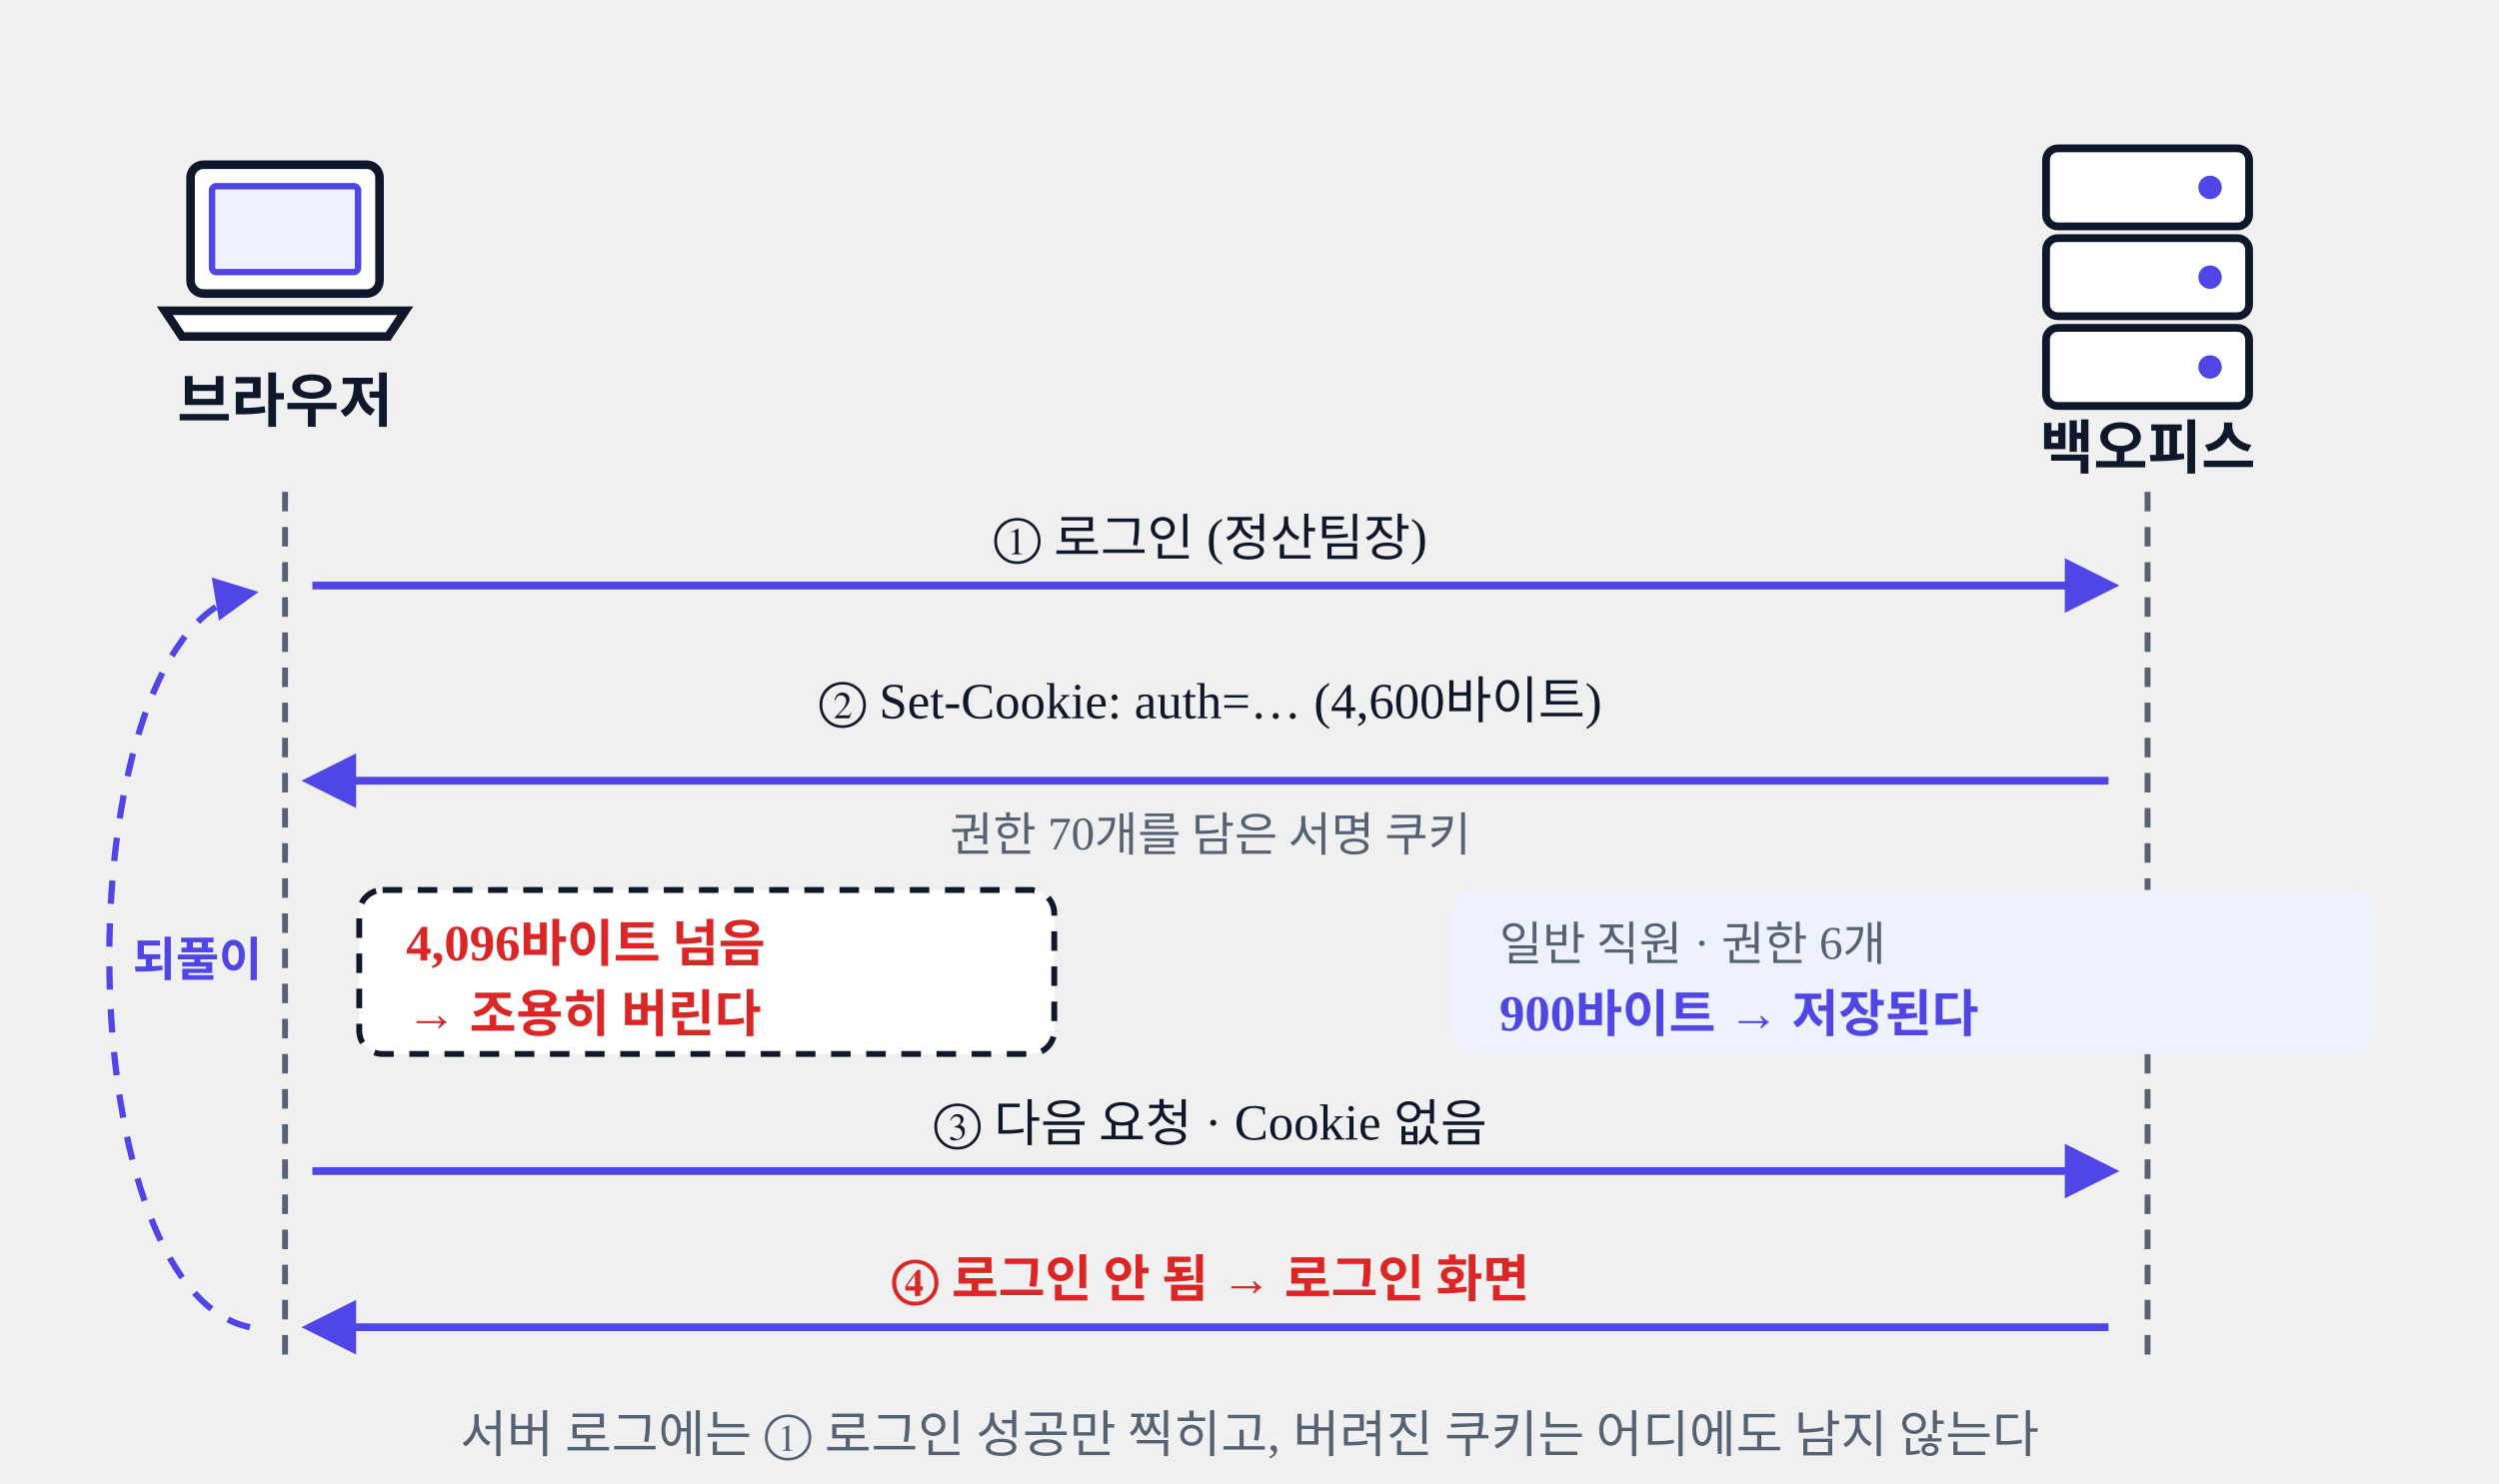
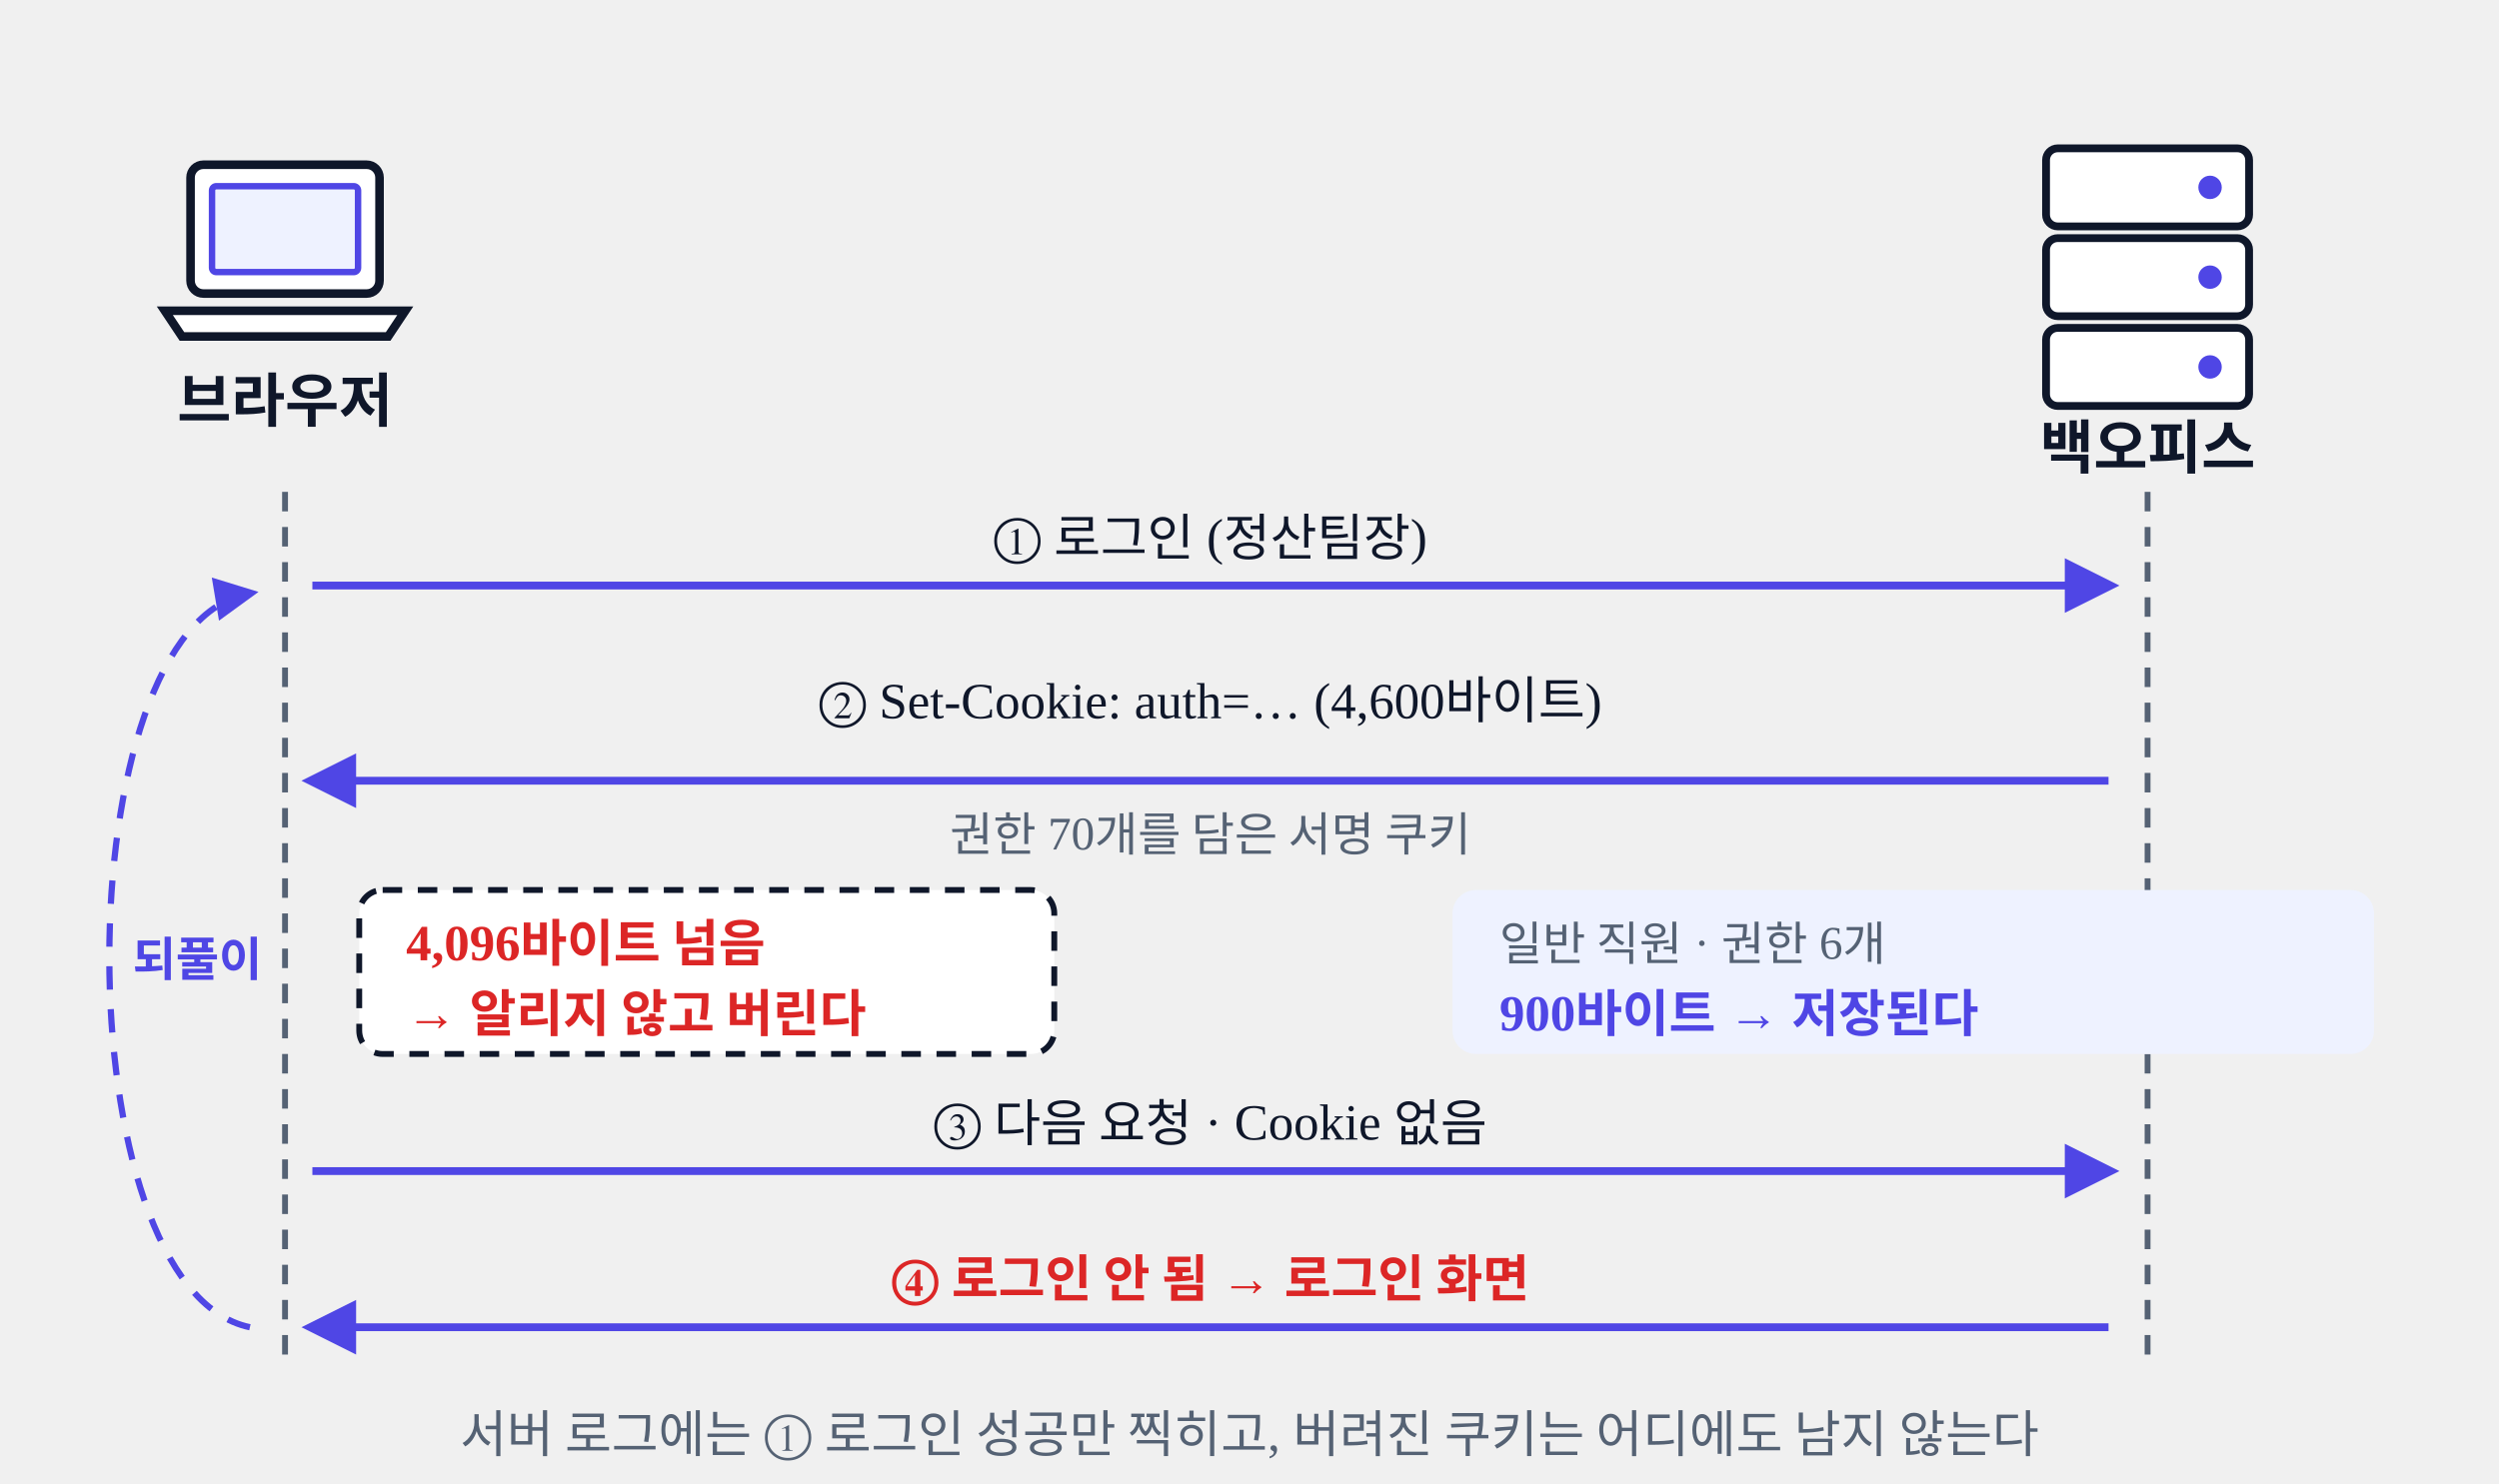
<svg xmlns="http://www.w3.org/2000/svg" viewBox="0 0 640 380" role="img" aria-label="되도는 사다리 그림. 정산팀장이 로그인하면 서버가 권한 70개를 담은 4,600바이트 쿠키를 Set-Cookie로 보낸다. 브라우저는 4,096바이트를 넘는 쿠키를 오류 없이 버린다. 다음 요청에는 쿠키가 없어 서버가 로그인 화면으로 넘기고, 팀장은 다시 로그인해 같은 일이 되풀이된다. 일반 직원의 900바이트 쿠키는 저장된다">
  <defs>
    <marker id="cookie-adv-size-loop-head" viewBox="0 0 10 10" refX="8" refY="5" markerWidth="7" markerHeight="7" orient="auto-start-reverse">
      <path d="M0 0 L10 5 L0 10 z" class="f-dot" fill="#4f46e5" />
    </marker>
  </defs>
  <g transform="translate(40 40) scale(1.1)">
    <rect x="8" y="2" width="44" height="30" rx="3" class="f-dev" fill="#ffffff" stroke="#0f172a" stroke-width="2" />
    <rect x="13" y="7" width="34" height="20" rx="1" class="f-screen" fill="#eef2ff" stroke="#4f46e5" stroke-width="1.5" />
    <path d="M2 36 h56 l-4 6 h-48 z" class="f-dev" fill="#ffffff" stroke="#0f172a" stroke-width="2" />
  </g>
  <text x="73" y="108" class="f-b" fill="#0f172a" font-size="15" font-weight="700" text-anchor="middle">브라우저</text>
  <g transform="translate(520 36) scale(1.0)">
    <rect x="4" y="2" width="52" height="20" rx="3" class="f-dev" fill="#ffffff" stroke="#0f172a" stroke-width="2" />
    <circle cx="46" cy="12" r="3" class="f-dot" fill="#4f46e5" />
    <rect x="4" y="25" width="52" height="20" rx="3" class="f-dev" fill="#ffffff" stroke="#0f172a" stroke-width="2" />
    <circle cx="46" cy="35" r="3" class="f-dot" fill="#4f46e5" />
    <rect x="4" y="48" width="52" height="20" rx="3" class="f-dev" fill="#ffffff" stroke="#0f172a" stroke-width="2" />
    <circle cx="46" cy="58" r="3" class="f-dot" fill="#4f46e5" />
  </g>
  <text x="550" y="120" class="f-b" fill="#0f172a" font-size="15" font-weight="700" text-anchor="middle">백오피스</text>
  <path d="M73 126 V350" class="f-cloud" fill="none" stroke="#556274" stroke-width="1.5" stroke-dasharray="5 4" />
  <path d="M550 126 V350" class="f-cloud" fill="none" stroke="#556274" stroke-width="1.5" stroke-dasharray="5 4" />
  <path d="M80 150 H540" class="f-arrow" fill="none" stroke="#4f46e5" stroke-width="2" marker-end="url(#cookie-adv-size-loop-head)" />
  <text x="310" y="142" class="f-t" fill="#0f172a" font-size="13" text-anchor="middle">① 로그인 (정산팀장)</text>
  <path d="M540 200 H80" class="f-arrow" fill="none" stroke="#4f46e5" stroke-width="2" marker-end="url(#cookie-adv-size-loop-head)" />
  <text x="310" y="184" class="f-t" fill="#0f172a" font-size="13" text-anchor="middle">② Set-Cookie: auth=… (4,600바이트)</text>
  <text x="310" y="218" class="f-sm" fill="#556274" font-size="12" text-anchor="middle">권한 70개를 담은 서명 쿠키</text>
  <rect x="92" y="228" width="178" height="42" rx="6" class="f-paper" fill="#ffffff" stroke="#0f172a" stroke-width="1.5" stroke-dasharray="5 4" />
  <text x="104" y="246" class="f-bad" fill="#dc2626" font-size="13" font-weight="700">4,096바이트 넘음</text>
-   <text x="104" y="264" class="f-bad" fill="#dc2626" font-size="13" font-weight="700">→ 조용히 버린다</text>
+   <text x="104" y="264" class="f-bad" fill="#dc2626" font-size="13" font-weight="700">→ 알리지 않고 버린다</text>
  <path d="M80 300 H540" class="f-arrow" fill="none" stroke="#4f46e5" stroke-width="2" marker-end="url(#cookie-adv-size-loop-head)" />
  <text x="310" y="292" class="f-t" fill="#0f172a" font-size="13" text-anchor="middle">③ 다음 요청 · Cookie 없음</text>
  <path d="M540 340 H80" class="f-arrow" fill="none" stroke="#4f46e5" stroke-width="2" marker-end="url(#cookie-adv-size-loop-head)" />
  <text x="310" y="332" class="f-bad" fill="#dc2626" font-size="13" font-weight="700" text-anchor="middle">④ 로그인 안 됨 → 로그인 화면</text>
  <path d="M64 340 C16 330 16 160 64 152" class="f-arrow" fill="none" stroke="#4f46e5" stroke-width="1.6" stroke-dasharray="6 5" marker-end="url(#cookie-adv-size-loop-head)" />
  <text x="34" y="250" class="f-acc" fill="#4f46e5" font-size="12" font-weight="700">되풀이</text>
  <rect x="372" y="228" width="236" height="42" rx="6" class="f-hl" fill="#eef2ff" />
  <text x="384" y="246" class="f-sm" fill="#556274" font-size="12">일반 직원 · 권한 6개</text>
  <text x="384" y="264" class="f-new" fill="#4f46e5" font-size="13" font-weight="700">900바이트 → 저장된다</text>
  <text x="320" y="372" class="f-sm" fill="#556274" font-size="13" text-anchor="middle">서버 로그에는 ① 로그인 성공만 찍히고, 버려진 쿠키는 어디에도 남지 않는다</text>
</svg>
